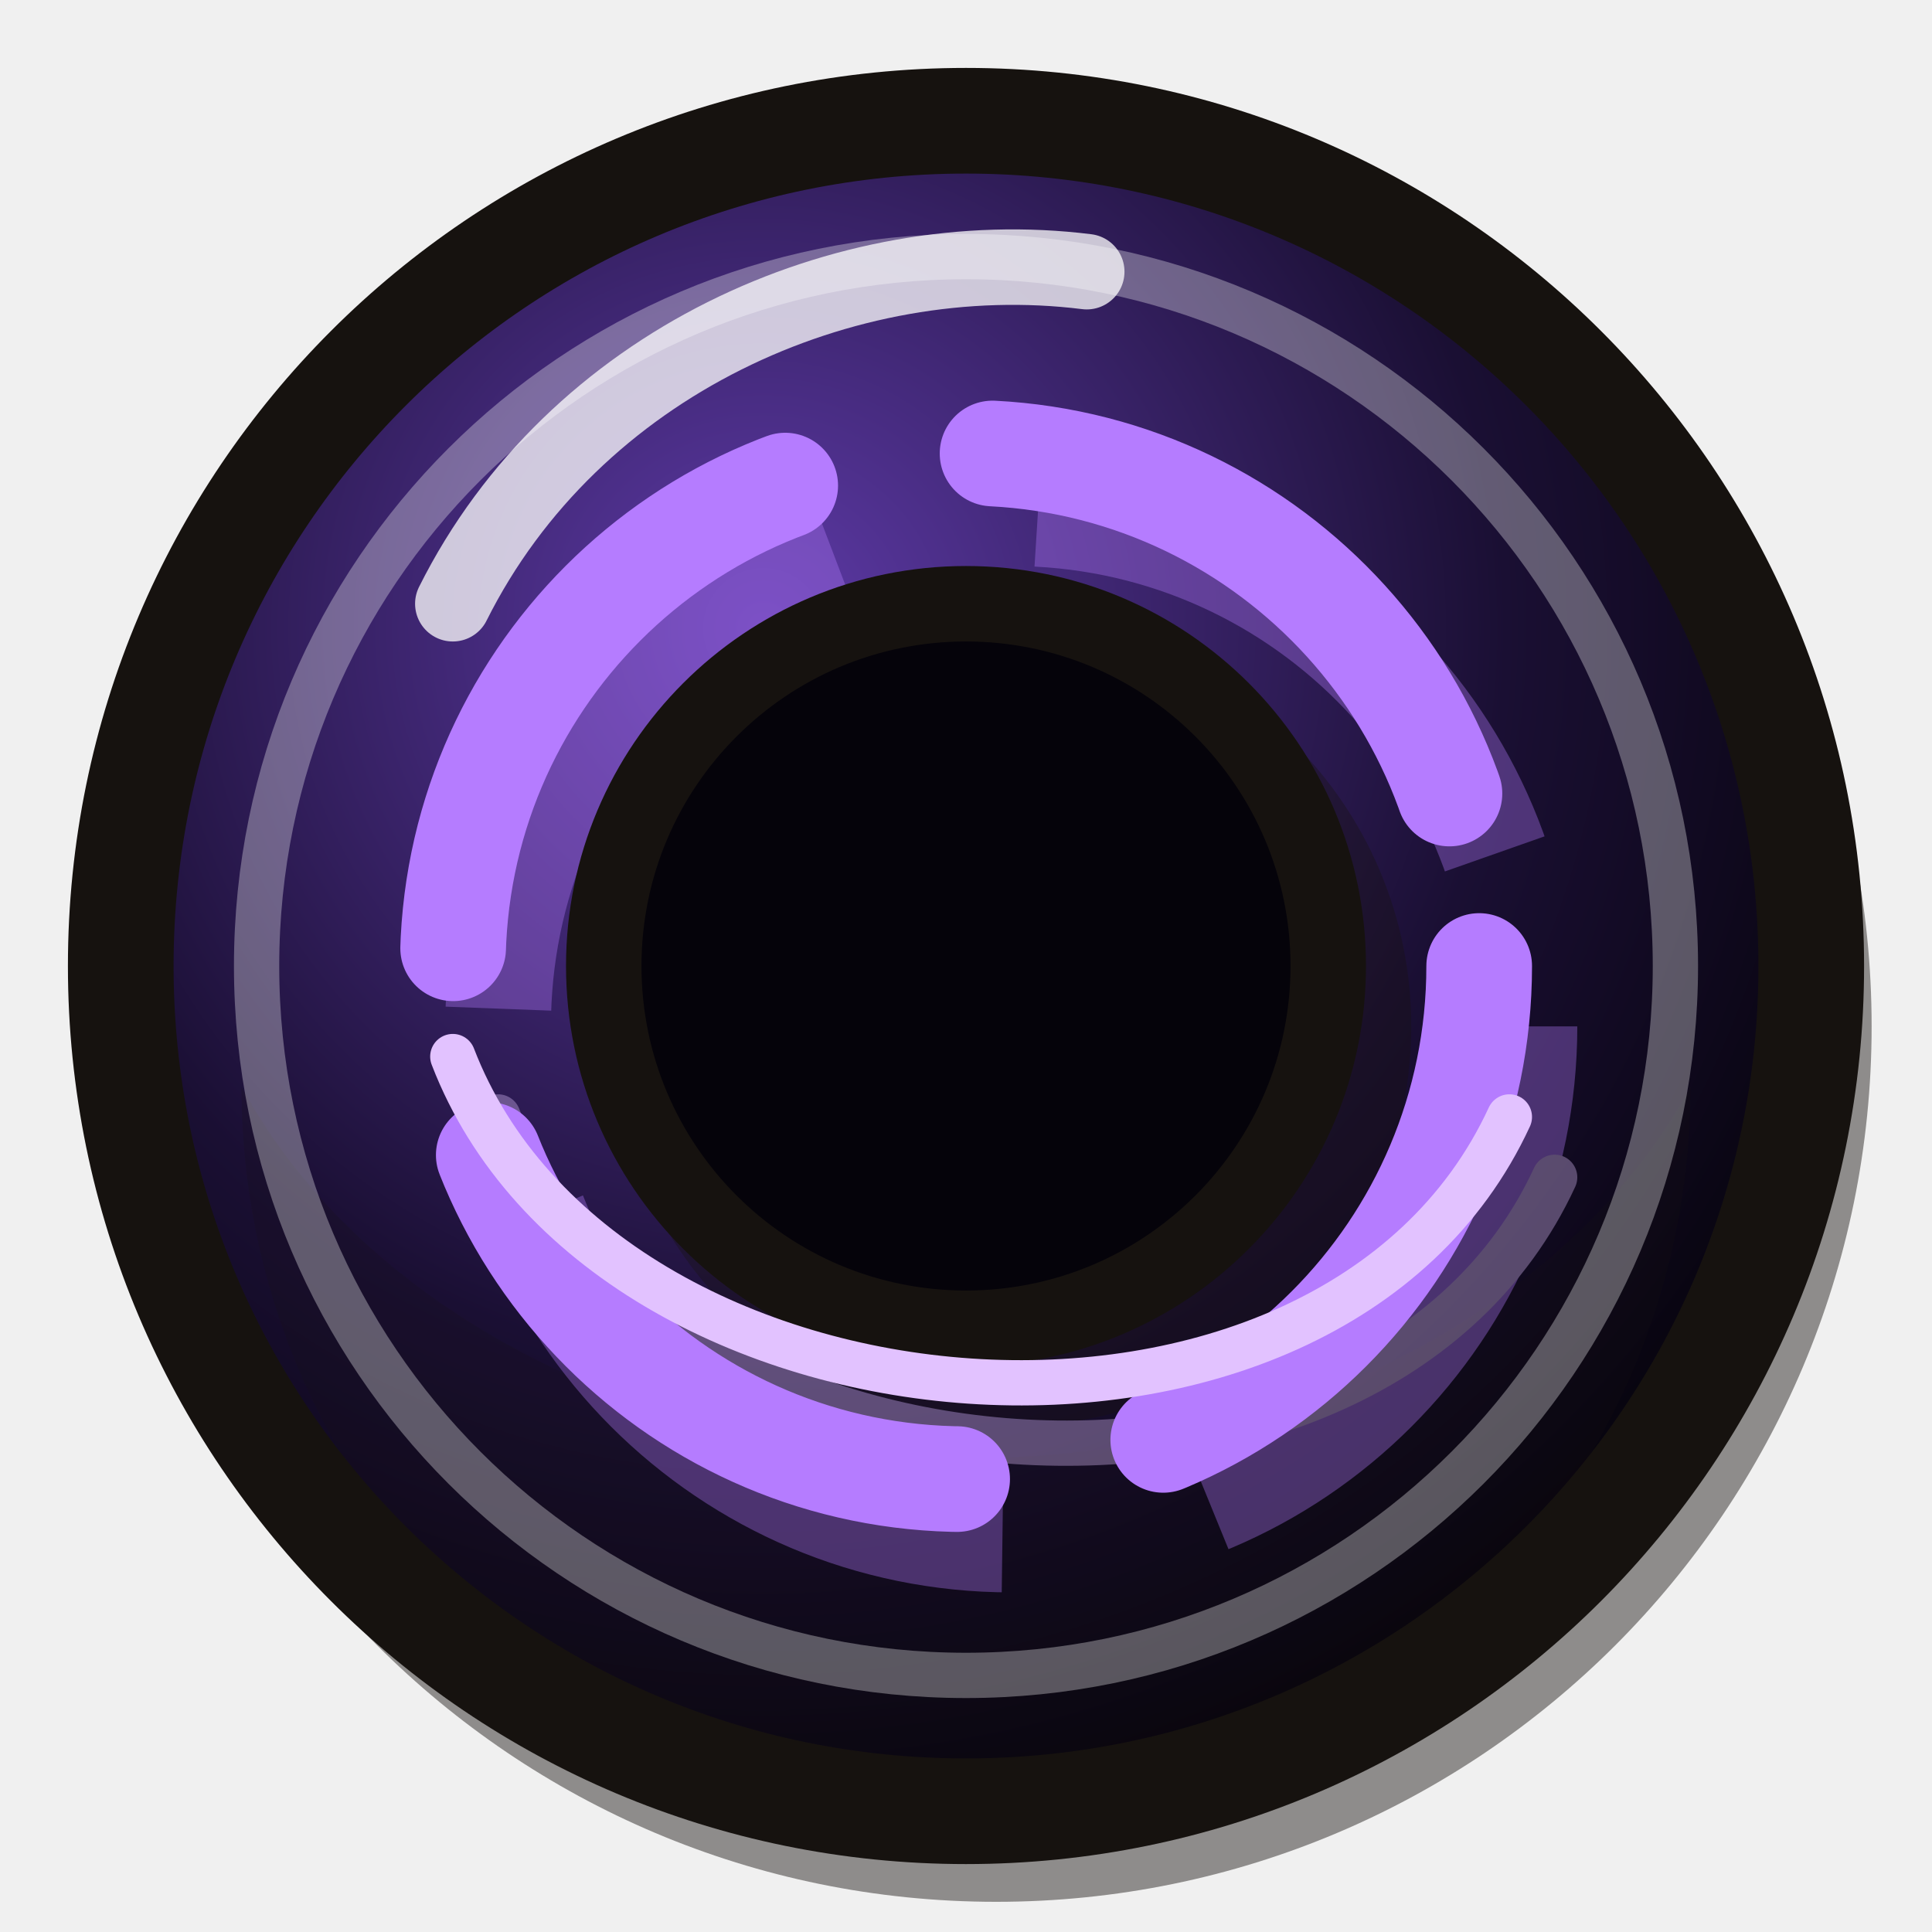
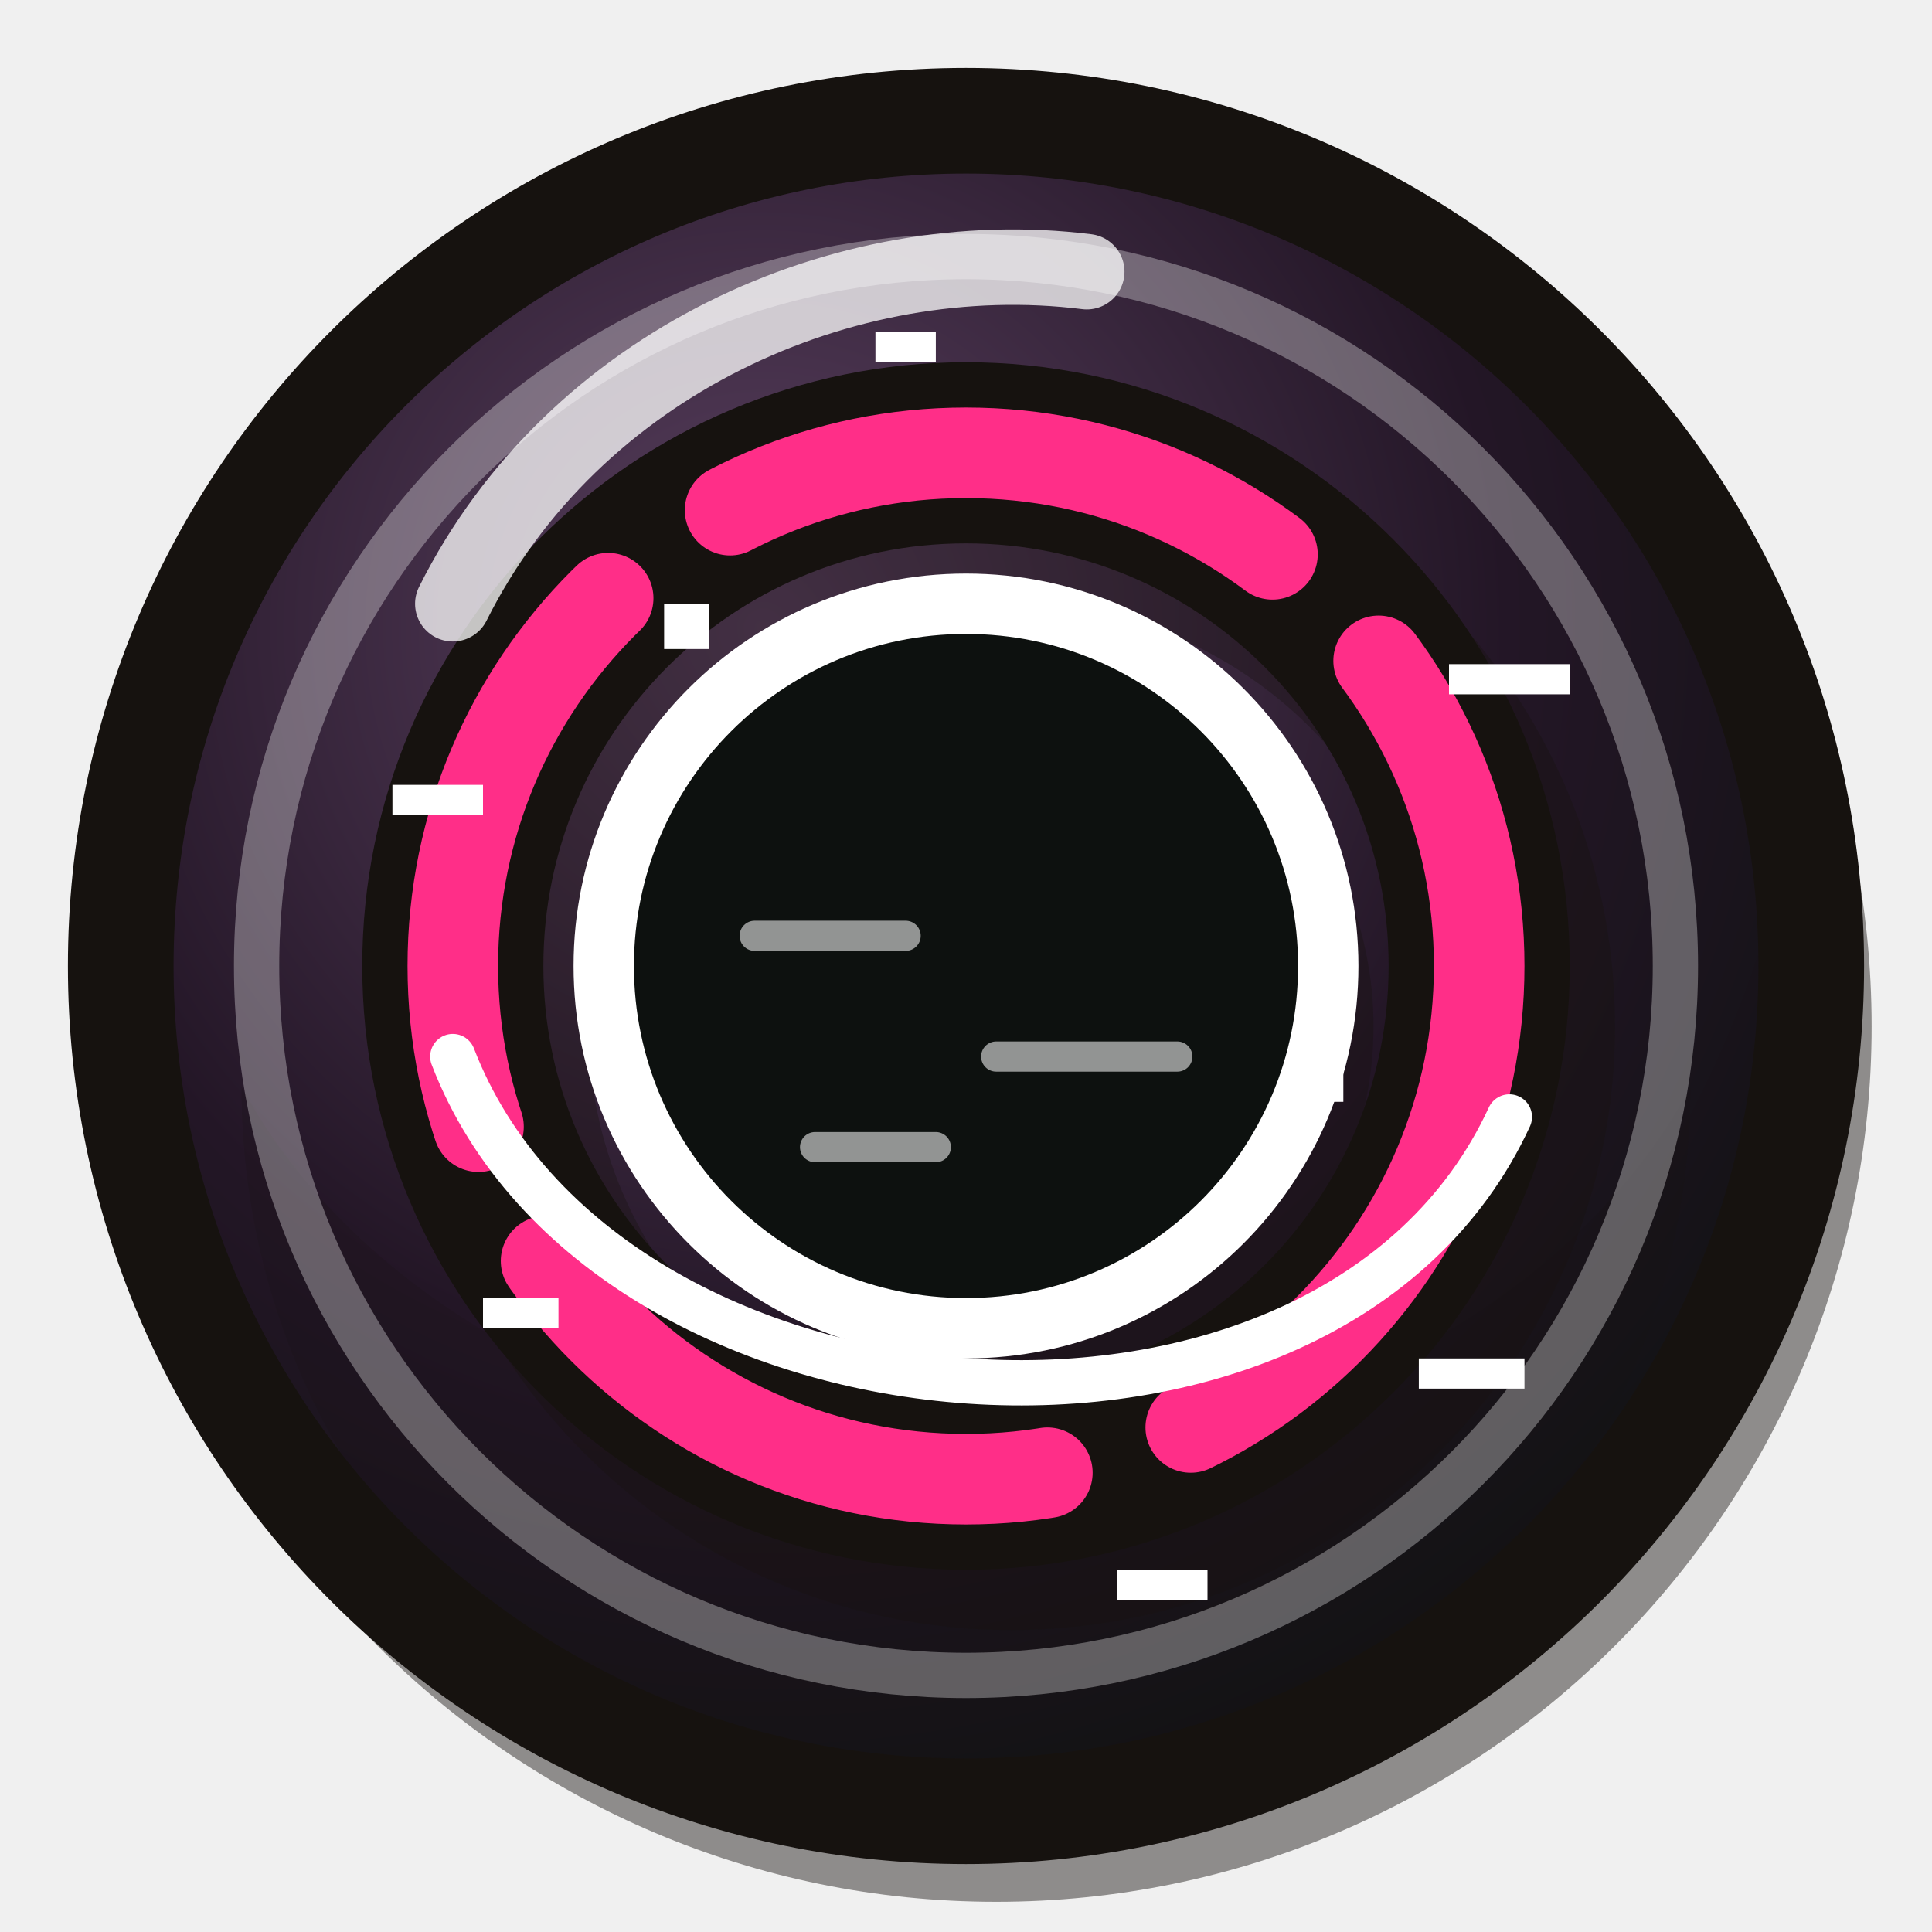
<svg xmlns="http://www.w3.org/2000/svg" viewBox="0 0 128 128" width="128" height="128">
  <defs>
    <radialGradient id="bg" cx="38%" cy="30%" r="80%">
-       <stop offset="0" stop-color="#5E3AA8" />
-       <stop offset="0.55" stop-color="#1A0F33" />
-       <stop offset="1" stop-color="#000000" />
+       <stop offset="0" stop-color="#5A4060" />
+       <stop offset="0.55" stop-color="#231626" />
+       <stop offset="1" stop-color="#0D110F" />
    </radialGradient>
    <linearGradient id="gf" x1="0" y1="0" x2="0" y2="1">
-       <stop offset="0" stop-color="#000" />
-       <stop offset="1" stop-color="#000" />
+       <stop offset="0" stop-color="#0D110F" />
+       <stop offset="1" stop-color="#0D110F" />
    </linearGradient>
  </defs>
  <circle cx="66" cy="68" r="58" fill="#16120F" opacity="0.45" />
  <circle cx="64" cy="64" r="56" fill="url(#bg)" stroke="#16120F" stroke-width="7" />
  <path d="M16 72 A48 48 0 0 0 112 72 A52 40 0 0 1 16 72 Z" fill="#16120F" opacity="0.18" />
  <circle cx="64" cy="64" r="47" fill="none" stroke="#fff" stroke-opacity="0.32" stroke-width="3" />
  <g transform="translate(3 4)" opacity="0.35">
-     <circle cx="64" cy="64" r="34" fill="none" stroke="#B57CFF" stroke-width="7" stroke-dasharray="40 14" />
-     <circle cx="64" cy="64" r="24" fill="#05030A" stroke="#16120F" stroke-width="5" />
-     <path d="M30 70 C40 96 88 100 100 74" fill="none" stroke="#E2C2FF" stroke-width="3" stroke-linecap="round" />
+     <circle cx="64" cy="64" r="34" fill="none" stroke="#16120F" stroke-width="12" />
+     <circle cx="64" cy="64" r="24" fill="#16120F" />
  </g>
  <g stroke-linejoin="round" stroke-linecap="round">
-     <circle cx="64" cy="64" r="34" fill="none" stroke="#B57CFF" stroke-width="7" stroke-dasharray="40 14" />
-     <circle cx="64" cy="64" r="24" fill="#05030A" stroke="#16120F" stroke-width="5" />
-     <path d="M30 70 C40 96 88 100 100 74" fill="none" stroke="#E2C2FF" stroke-width="3" stroke-linecap="round" />
+     <circle cx="64" cy="64" r="34" fill="none" stroke="#16120F" stroke-width="12" />
+     <circle cx="64" cy="64" r="34" fill="none" stroke="#FF2E88" stroke-width="6" stroke-dasharray="38 10" />
+     <circle cx="64" cy="64" r="24" fill="#0D110F" stroke="#FFFFFF" stroke-width="4" />
+     <path d="M50 62 H60 M66 70 H78 M54 76 H62" stroke="#fff" stroke-opacity="0.55" stroke-width="2" />
+     <path d="M30 70 C40 96 88 100 100 74" fill="none" stroke="#fff" stroke-width="3" />
+     <rect x="26" y="52" width="6" height="2" fill="#fff" />
+     <rect x="96" y="44" width="8" height="2" fill="#fff" />
+     <rect x="32" y="86" width="5" height="2" fill="#fff" />
+     <rect x="94" y="90" width="7" height="2" fill="#fff" />
+     <rect x="58" y="22" width="4" height="2" fill="#fff" />
+     <rect x="74" y="104" width="6" height="2" fill="#fff" />
+     <rect x="44" y="40" width="3" height="3" fill="#fff" />
+     <rect x="86" y="70" width="3" height="3" fill="#fff" />
  </g>
  <path d="M30 40 C38 24 56 16 72 18" fill="none" stroke="#fff" stroke-opacity="0.75" stroke-width="5" stroke-linecap="round" />
</svg>
